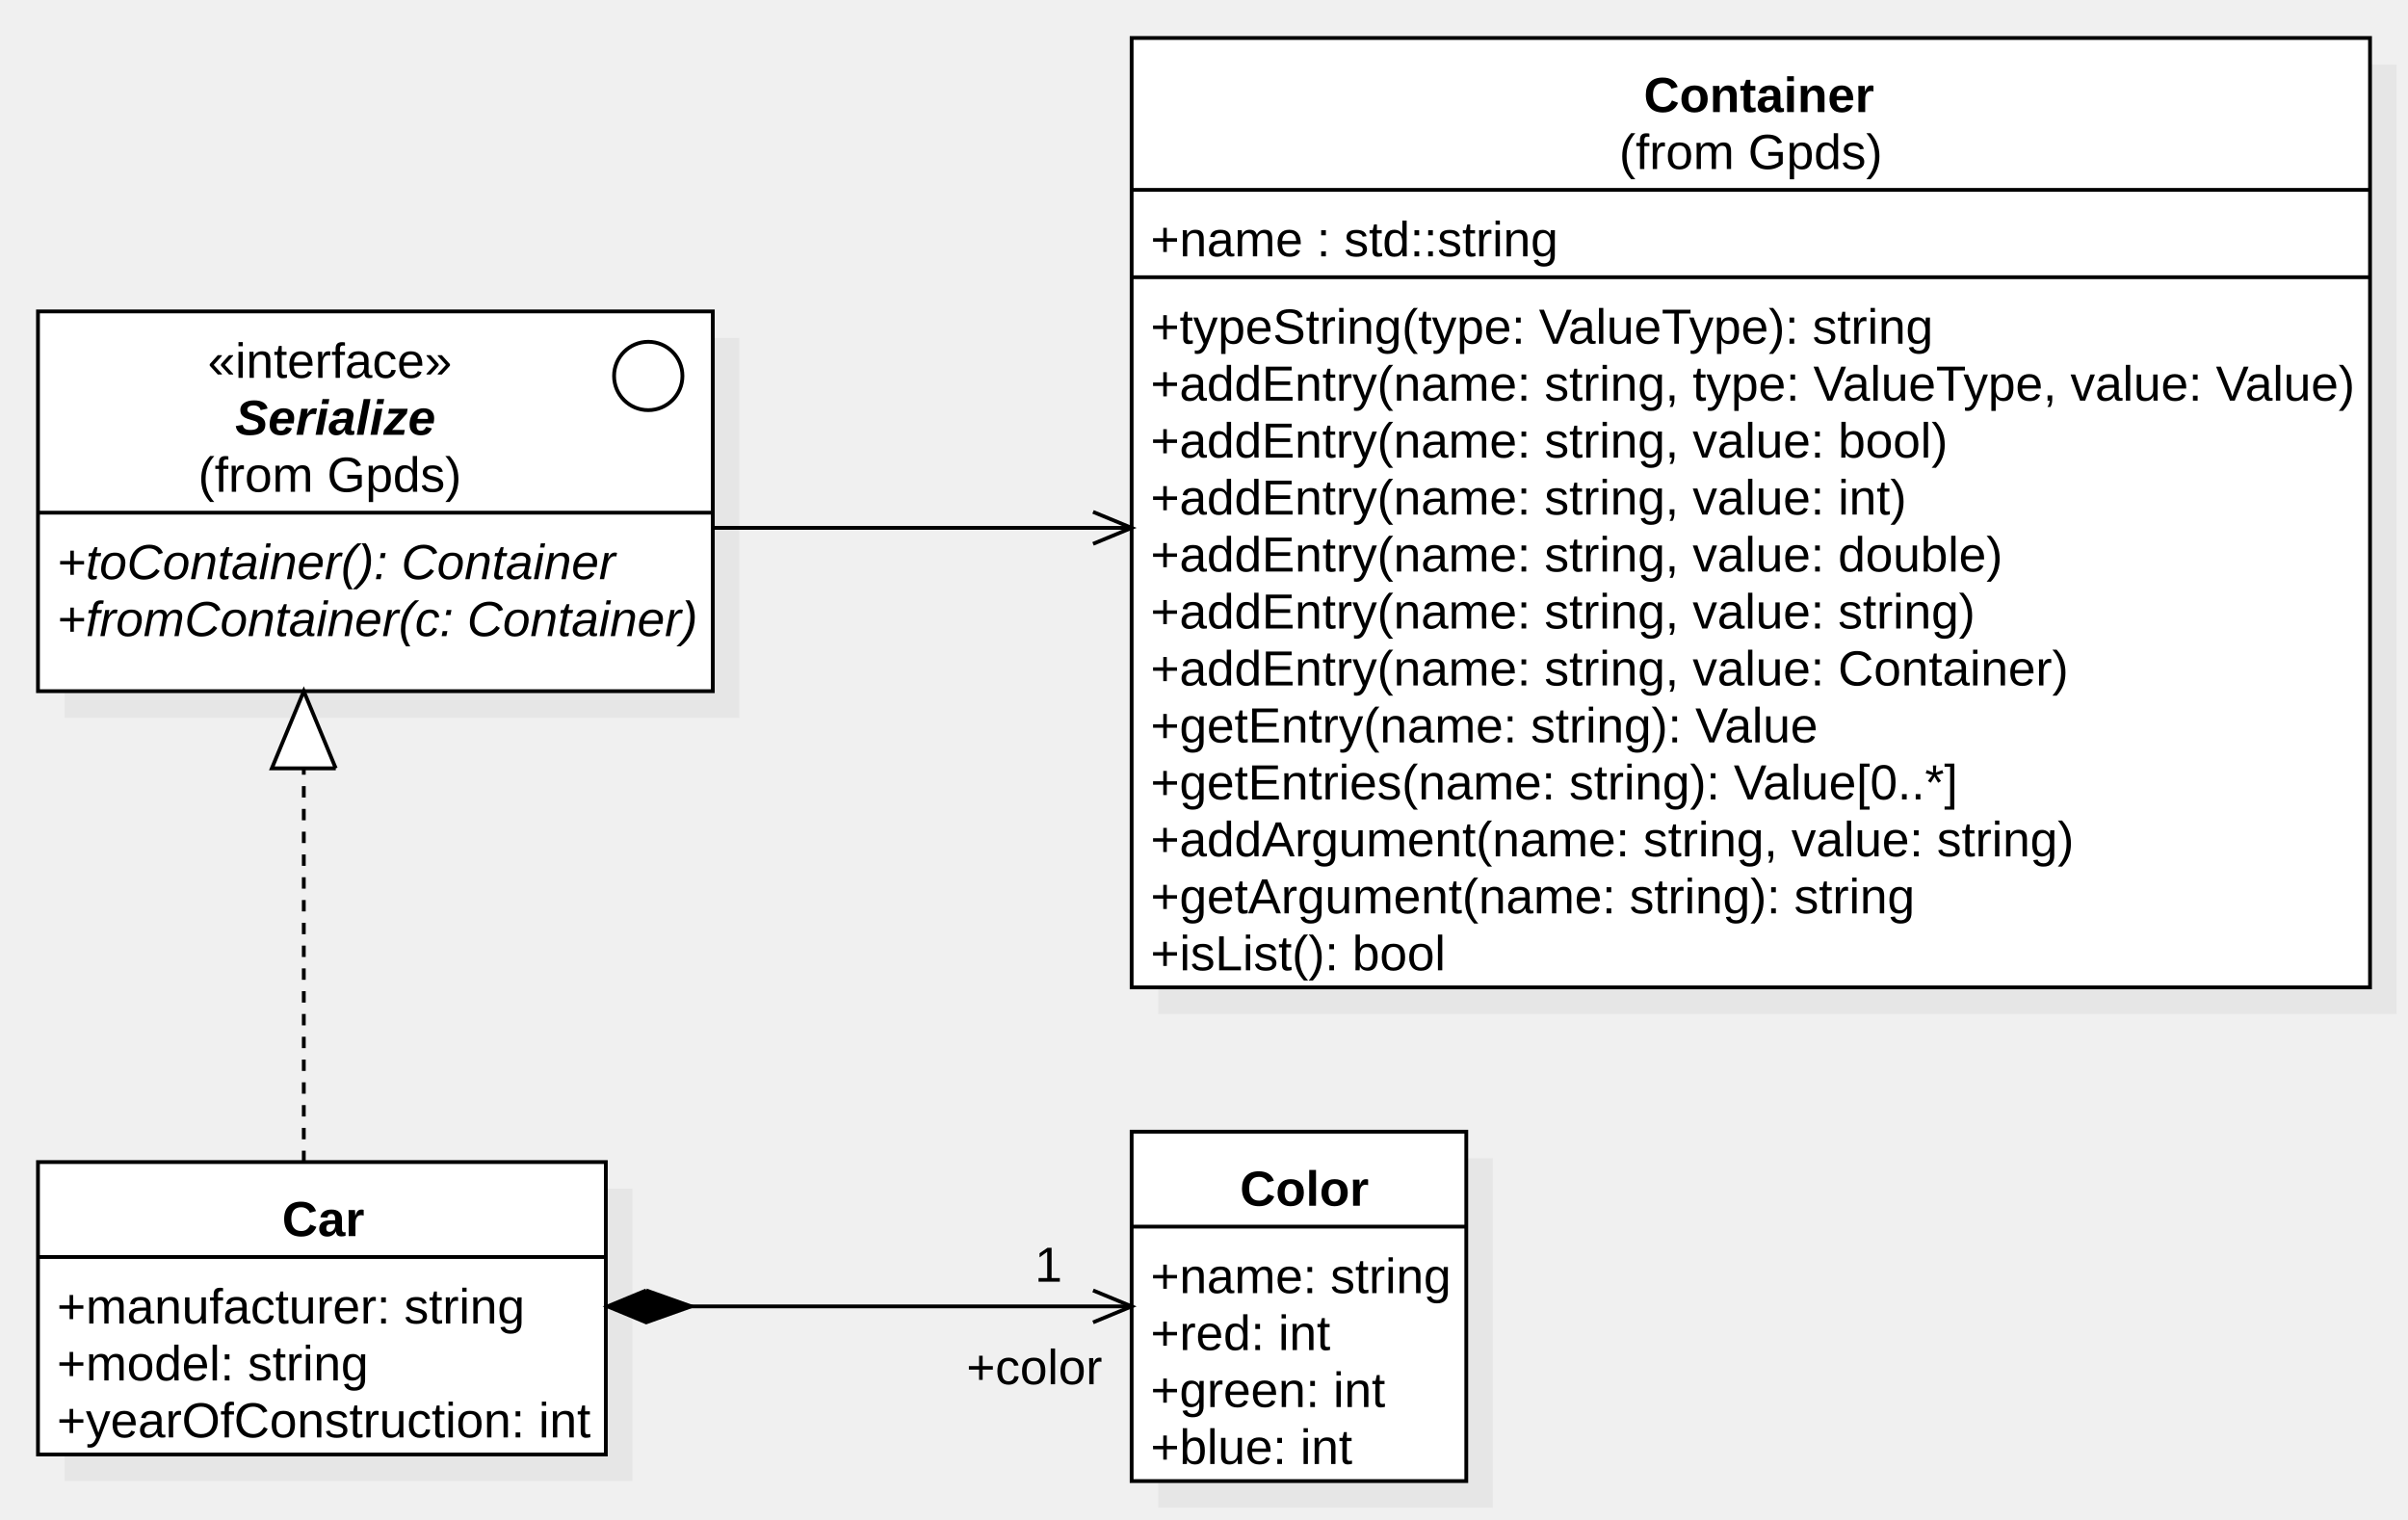
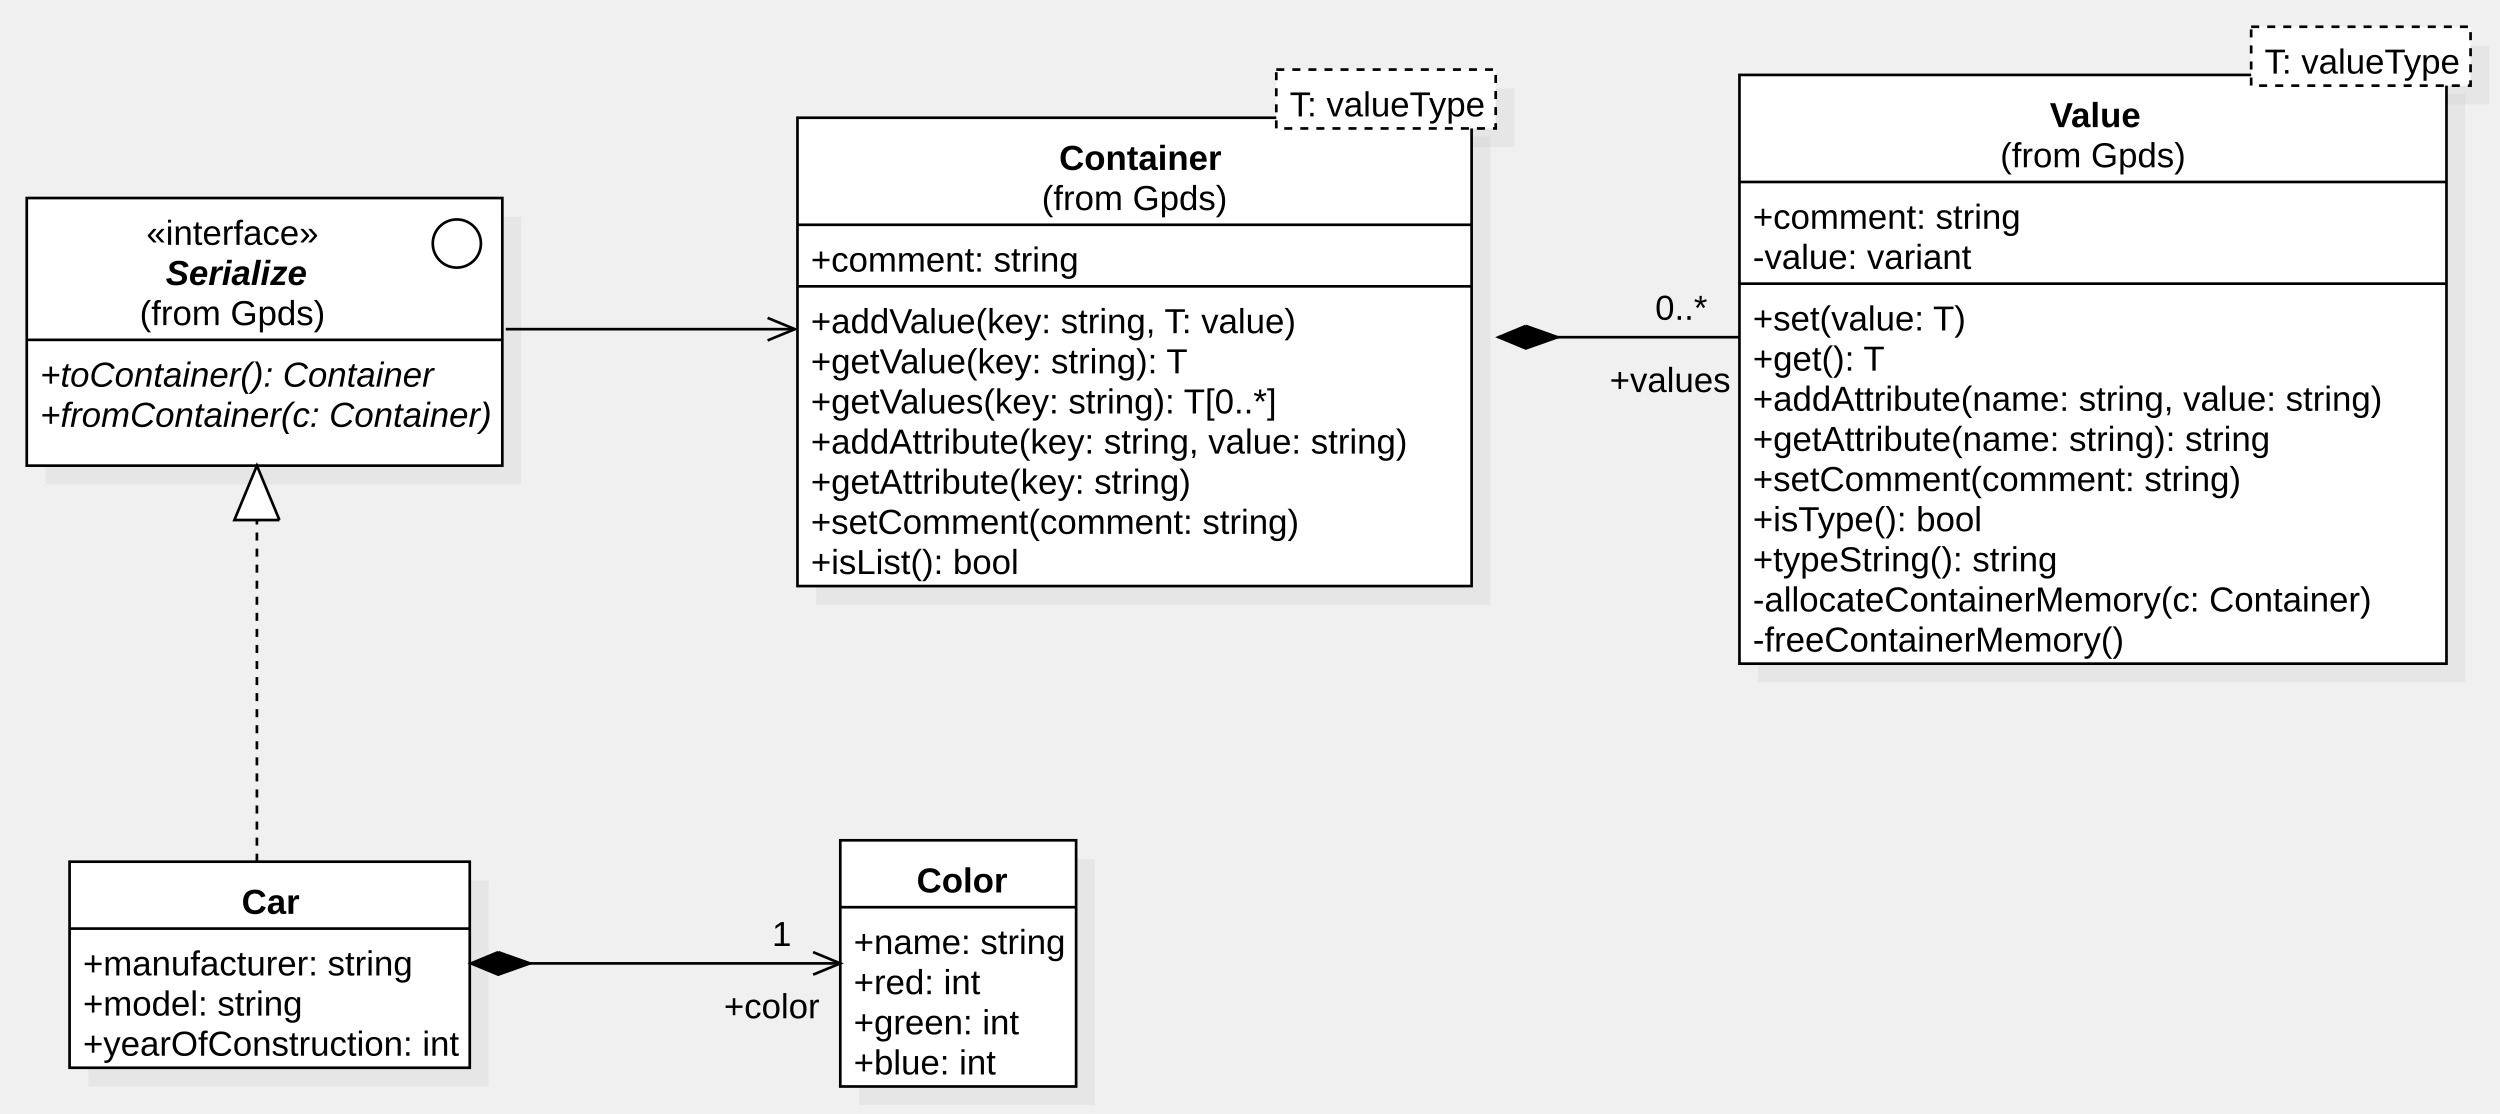
- <svg xmlns="http://www.w3.org/2000/svg" version="1.1" width="634.11" height="400">
+ <svg xmlns="http://www.w3.org/2000/svg" version="1.1" width="934.2" height="416">
  <defs />
  <g>
-     <g transform="translate(-638,-198) scale(1,1)">
-       <rect fill="#C0C0C0" stroke="none" x="655" y="287" width="177.708" height="100" opacity="0.2" />
-     </g>
-     <g transform="translate(-638,-198) scale(1,1)">
-       <rect fill="#ffffff" stroke="none" x="648" y="280" width="177.708" height="100" />
-     </g>
-     <g transform="translate(-638,-198) scale(1,1)">
-       <path fill="none" stroke="#000000" d="M 648 280 L 825.708 280 L 825.708 380 L 648 380 L 648 280 Z Z" stroke-miterlimit="10" />
-     </g>
-     <g transform="translate(-638,-198) scale(1,1)">
-       <path fill="#ffffff" stroke="none" d="M 799.708 297 C 799.708 292.029 803.737 288 808.708 288 C 813.679 288 817.708 292.029 817.708 297 C 817.708 301.971 813.679 306 808.708 306 C 803.737 306 799.708 301.971 799.708 297 Z" />
-     </g>
-     <g transform="translate(-638,-198) scale(1,1)">
-       <path fill="none" stroke="#000000" d="M 799.708 297 C 799.708 292.029 803.737 288 808.708 288 C 813.679 288 817.708 292.029 817.708 297 C 817.708 301.971 813.679 306 808.708 306 C 803.737 306 799.708 301.971 799.708 297 Z" stroke-miterlimit="10" />
-     </g>
-     <g transform="translate(-638,-198) scale(1,1)">
-       <path fill="none" stroke="#000000" d="M 648 333 L 825.708 333" stroke-miterlimit="10" />
-     </g>
-     <g transform="translate(-638,-198) scale(1,1)">
-       <g>
-         <path fill="none" stroke="none" />
-         <text fill="#000000" stroke="none" font-family="Arial" font-size="13px" font-style="normal" font-weight="normal" text-decoration="none" x="692.694" y="297.5">«interface»</text>
-       </g>
-     </g>
-     <g transform="translate(-638,-198) scale(1,1)">
-       <g>
-         <path fill="none" stroke="none" />
-         <text fill="#000000" stroke="none" font-family="Arial" font-size="13px" font-style="italic" font-weight="bold" text-decoration="none" x="699.927" y="312.5">Serialize</text>
-       </g>
-     </g>
-     <g transform="translate(-638,-198) scale(1,1)">
-       <g>
-         <path fill="none" stroke="none" />
-         <text fill="#000000" stroke="none" font-family="Arial" font-size="13px" font-style="normal" font-weight="normal" text-decoration="none" x="690.183" y="327.5">(from Gpds)</text>
-       </g>
-     </g>
-     <g transform="translate(-638,-198) scale(1,1)">
-       <g>
-         <path fill="none" stroke="none" />
-         <text fill="#000000" stroke="none" font-family="Arial" font-size="13px" font-style="italic" font-weight="normal" text-decoration="none" x="653" y="350.5">+toContainer(): Container</text>
-       </g>
-     </g>
-     <g transform="translate(-638,-198) scale(1,1)">
-       <g>
-         <path fill="none" stroke="none" />
-         <text fill="#000000" stroke="none" font-family="Arial" font-size="13px" font-style="italic" font-weight="normal" text-decoration="none" x="653" y="365.5">+fromContainer(c: Container)</text>
-       </g>
-     </g>
-     <g transform="translate(-638,-198) scale(1,1)">
-       <rect fill="#C0C0C0" stroke="none" x="943" y="215" width="326.11" height="250" opacity="0.2" />
-     </g>
-     <g transform="translate(-638,-198) scale(1,1)">
-       <rect fill="#ffffff" stroke="none" x="936" y="208" width="326.11" height="250" />
-     </g>
-     <g transform="translate(-638,-198) scale(1,1)">
-       <path fill="none" stroke="#000000" d="M 936 208 L 1262.11 208 L 1262.11 458 L 936 458 L 936 208 Z Z" stroke-miterlimit="10" />
-     </g>
-     <g transform="translate(-638,-198) scale(1,1)">
-       <path fill="none" stroke="#000000" d="M 936 248 L 1262.11 248" stroke-miterlimit="10" />
-     </g>
-     <g transform="translate(-638,-198) scale(1,1)">
-       <path fill="none" stroke="#000000" d="M 936 271 L 1262.11 271" stroke-miterlimit="10" />
-     </g>
-     <g transform="translate(-638,-198) scale(1,1)">
-       <g>
-         <path fill="none" stroke="none" />
-         <text fill="#000000" stroke="none" font-family="Arial" font-size="13px" font-style="normal" font-weight="bold" text-decoration="none" x="1070.871" y="227.5">Container</text>
-       </g>
-     </g>
-     <g transform="translate(-638,-198) scale(1,1)">
-       <g>
-         <path fill="none" stroke="none" />
-         <text fill="#000000" stroke="none" font-family="Arial" font-size="13px" font-style="normal" font-weight="normal" text-decoration="none" x="1064.384" y="242.5">(from Gpds)</text>
-       </g>
-     </g>
-     <g transform="translate(-638,-198) scale(1,1)">
-       <g>
-         <path fill="none" stroke="none" />
-         <text fill="#000000" stroke="none" font-family="Arial" font-size="13px" font-style="normal" font-weight="normal" text-decoration="none" x="941" y="265.5">+name : std::string</text>
-       </g>
-     </g>
-     <g transform="translate(-638,-198) scale(1,1)">
-       <g>
-         <path fill="none" stroke="none" />
-         <text fill="#000000" stroke="none" font-family="Arial" font-size="13px" font-style="normal" font-weight="normal" text-decoration="none" x="941" y="288.5">+typeString(type: ValueType): string</text>
-       </g>
-     </g>
-     <g transform="translate(-638,-198) scale(1,1)">
-       <g>
-         <path fill="none" stroke="none" />
-         <text fill="#000000" stroke="none" font-family="Arial" font-size="13px" font-style="normal" font-weight="normal" text-decoration="none" x="941" y="303.5">+addEntry(name: string, type: ValueType, value: Value)</text>
-       </g>
-     </g>
-     <g transform="translate(-638,-198) scale(1,1)">
-       <g>
-         <path fill="none" stroke="none" />
-         <text fill="#000000" stroke="none" font-family="Arial" font-size="13px" font-style="normal" font-weight="normal" text-decoration="none" x="941" y="318.5">+addEntry(name: string, value: bool)</text>
-       </g>
-     </g>
-     <g transform="translate(-638,-198) scale(1,1)">
-       <g>
-         <path fill="none" stroke="none" />
-         <text fill="#000000" stroke="none" font-family="Arial" font-size="13px" font-style="normal" font-weight="normal" text-decoration="none" x="941" y="333.5">+addEntry(name: string, value: int)</text>
-       </g>
-     </g>
-     <g transform="translate(-638,-198) scale(1,1)">
-       <g>
-         <path fill="none" stroke="none" />
-         <text fill="#000000" stroke="none" font-family="Arial" font-size="13px" font-style="normal" font-weight="normal" text-decoration="none" x="941" y="348.5">+addEntry(name: string, value: double)</text>
-       </g>
-     </g>
-     <g transform="translate(-638,-198) scale(1,1)">
-       <g>
-         <path fill="none" stroke="none" />
-         <text fill="#000000" stroke="none" font-family="Arial" font-size="13px" font-style="normal" font-weight="normal" text-decoration="none" x="941" y="363.5">+addEntry(name: string, value: string)</text>
-       </g>
-     </g>
-     <g transform="translate(-638,-198) scale(1,1)">
-       <g>
-         <path fill="none" stroke="none" />
-         <text fill="#000000" stroke="none" font-family="Arial" font-size="13px" font-style="normal" font-weight="normal" text-decoration="none" x="941" y="378.5">+addEntry(name: string, value: Container)</text>
-       </g>
-     </g>
-     <g transform="translate(-638,-198) scale(1,1)">
-       <g>
-         <path fill="none" stroke="none" />
-         <text fill="#000000" stroke="none" font-family="Arial" font-size="13px" font-style="normal" font-weight="normal" text-decoration="none" x="941" y="393.5">+getEntry(name: string): Value</text>
-       </g>
-     </g>
-     <g transform="translate(-638,-198) scale(1,1)">
-       <g>
-         <path fill="none" stroke="none" />
-         <text fill="#000000" stroke="none" font-family="Arial" font-size="13px" font-style="normal" font-weight="normal" text-decoration="none" x="941" y="408.5">+getEntries(name: string): Value[0..*]</text>
-       </g>
-     </g>
-     <g transform="translate(-638,-198) scale(1,1)">
-       <g>
-         <path fill="none" stroke="none" />
-         <text fill="#000000" stroke="none" font-family="Arial" font-size="13px" font-style="normal" font-weight="normal" text-decoration="none" x="941" y="423.5">+addArgument(name: string, value: string)</text>
-       </g>
-     </g>
-     <g transform="translate(-638,-198) scale(1,1)">
-       <g>
-         <path fill="none" stroke="none" />
-         <text fill="#000000" stroke="none" font-family="Arial" font-size="13px" font-style="normal" font-weight="normal" text-decoration="none" x="941" y="438.5">+getArgument(name: string): string</text>
-       </g>
-     </g>
-     <g transform="translate(-638,-198) scale(1,1)">
-       <g>
-         <path fill="none" stroke="none" />
-         <text fill="#000000" stroke="none" font-family="Arial" font-size="13px" font-style="normal" font-weight="normal" text-decoration="none" x="941" y="453.5">+isList(): bool</text>
-       </g>
-     </g>
-     <g transform="translate(-638,-198) scale(1,1)">
-       <path fill="none" stroke="#000000" d="M 826 337 L 936 337" stroke-miterlimit="10" />
-     </g>
-     <g transform="translate(-638,-198) scale(1,1)">
-       <path fill="none" stroke="#000000" d="M 925.837 341.21 L 936 337 L 925.837 332.79" stroke-miterlimit="10" />
-     </g>
-     <g transform="translate(-638,-198) scale(1,1)">
-       <rect fill="#C0C0C0" stroke="none" x="655" y="511" width="149.537" height="77" opacity="0.2" />
-     </g>
-     <g transform="translate(-638,-198) scale(1,1)">
-       <rect fill="#ffffff" stroke="none" x="648" y="504" width="149.537" height="77" />
-     </g>
-     <g transform="translate(-638,-198) scale(1,1)">
-       <path fill="none" stroke="#000000" d="M 648 504 L 797.537 504 L 797.537 581 L 648 581 L 648 504 Z Z" stroke-miterlimit="10" />
-     </g>
-     <g transform="translate(-638,-198) scale(1,1)">
-       <path fill="none" stroke="#000000" d="M 648 529 L 797.537 529" stroke-miterlimit="10" />
-     </g>
-     <g transform="translate(-638,-198) scale(1,1)">
-       <g>
-         <path fill="none" stroke="none" />
-         <text fill="#000000" stroke="none" font-family="Arial" font-size="13px" font-style="normal" font-weight="bold" text-decoration="none" x="712.295" y="523.5">Car</text>
-       </g>
-     </g>
-     <g transform="translate(-638,-198) scale(1,1)">
-       <g>
-         <path fill="none" stroke="none" />
-         <text fill="#000000" stroke="none" font-family="Arial" font-size="13px" font-style="normal" font-weight="normal" text-decoration="none" x="653" y="546.5">+manufacturer: string</text>
-       </g>
-     </g>
-     <g transform="translate(-638,-198) scale(1,1)">
-       <g>
-         <path fill="none" stroke="none" />
-         <text fill="#000000" stroke="none" font-family="Arial" font-size="13px" font-style="normal" font-weight="normal" text-decoration="none" x="653" y="561.5">+model: string</text>
-       </g>
-     </g>
-     <g transform="translate(-638,-198) scale(1,1)">
-       <g>
-         <path fill="none" stroke="none" />
-         <text fill="#000000" stroke="none" font-family="Arial" font-size="13px" font-style="normal" font-weight="normal" text-decoration="none" x="653" y="576.5">+yearOfConstruction: int</text>
-       </g>
-     </g>
-     <g transform="translate(-638,-198) scale(1,1)">
-       <path fill="none" stroke="#000000" d="M 718 504 L 718 380" stroke-miterlimit="10" stroke-dasharray="3" />
-     </g>
-     <g transform="translate(-638,-198) scale(1,1)">
-       <path fill="#FFFFFF" stroke="none" d="M 726.419 400.325 L 718 380 L 709.581 400.325" />
-     </g>
-     <g transform="translate(-638,-198) scale(1,1)">
-       <path fill="none" stroke="#000000" d="M 726.419 400.325 L 718 380 L 709.581 400.325 L 726.419 400.325" stroke-miterlimit="10" />
-     </g>
-     <g transform="translate(-638,-198) scale(1,1)">
-       <rect fill="#C0C0C0" stroke="none" x="943" y="503" width="88.124" height="92" opacity="0.2" />
-     </g>
-     <g transform="translate(-638,-198) scale(1,1)">
-       <rect fill="#ffffff" stroke="none" x="936" y="496" width="88.124" height="92" />
-     </g>
-     <g transform="translate(-638,-198) scale(1,1)">
-       <path fill="none" stroke="#000000" d="M 936 496 L 1024.124 496 L 1024.124 588 L 936 588 L 936 496 Z Z" stroke-miterlimit="10" />
-     </g>
-     <g transform="translate(-638,-198) scale(1,1)">
-       <path fill="none" stroke="#000000" d="M 936 521 L 1024.124 521" stroke-miterlimit="10" />
-     </g>
-     <g transform="translate(-638,-198) scale(1,1)">
-       <g>
-         <path fill="none" stroke="none" />
-         <text fill="#000000" stroke="none" font-family="Arial" font-size="13px" font-style="normal" font-weight="bold" text-decoration="none" x="964.529" y="515.5">Color</text>
-       </g>
-     </g>
-     <g transform="translate(-638,-198) scale(1,1)">
-       <g>
-         <path fill="none" stroke="none" />
-         <text fill="#000000" stroke="none" font-family="Arial" font-size="13px" font-style="normal" font-weight="normal" text-decoration="none" x="941" y="538.5">+name: string</text>
-       </g>
-     </g>
-     <g transform="translate(-638,-198) scale(1,1)">
-       <g>
-         <path fill="none" stroke="none" />
-         <text fill="#000000" stroke="none" font-family="Arial" font-size="13px" font-style="normal" font-weight="normal" text-decoration="none" x="941" y="553.5">+red: int</text>
-       </g>
-     </g>
-     <g transform="translate(-638,-198) scale(1,1)">
-       <g>
-         <path fill="none" stroke="none" />
-         <text fill="#000000" stroke="none" font-family="Arial" font-size="13px" font-style="normal" font-weight="normal" text-decoration="none" x="941" y="568.5">+green: int</text>
-       </g>
-     </g>
-     <g transform="translate(-638,-198) scale(1,1)">
-       <g>
-         <path fill="none" stroke="none" />
-         <text fill="#000000" stroke="none" font-family="Arial" font-size="13px" font-style="normal" font-weight="normal" text-decoration="none" x="941" y="583.5">+blue: int</text>
-       </g>
-     </g>
-     <g transform="translate(-638,-198) scale(1,1)">
-       <path fill="none" stroke="#000000" d="M 936 542 L 798 542" stroke-miterlimit="10" />
-     </g>
-     <g transform="translate(-638,-198) scale(1,1)">
-       <path fill="#000000" stroke="none" d="M 808.163 537.79 L 798 542 L 808.163 546.21 L 820 542" />
-     </g>
-     <g transform="translate(-638,-198) scale(1,1)">
-       <path fill="none" stroke="#000000" d="M 808.163 537.79 L 798 542 L 808.163 546.21 L 820 542 L 808.163 537.79" stroke-miterlimit="10" />
-     </g>
-     <g transform="translate(-638,-198) scale(1,1)">
-       <path fill="none" stroke="#000000" d="M 925.837 546.21 L 936 542 L 925.837 537.79" stroke-miterlimit="10" />
-     </g>
-     <g transform="translate(-638,-198) scale(1,1)">
-       <g>
-         <path fill="none" stroke="none" />
-         <text fill="#000000" stroke="none" font-family="Arial" font-size="13px" font-style="normal" font-weight="normal" text-decoration="none" x="892.5" y="562.5">+color</text>
-       </g>
-     </g>
-     <g transform="translate(-638,-198) scale(1,1)">
-       <g>
-         <path fill="none" stroke="none" />
-         <text fill="#000000" stroke="none" font-family="Arial" font-size="13px" font-style="normal" font-weight="normal" text-decoration="none" x="910.5" y="535.5">1</text>
+     <g transform="translate(-6,-6) scale(1,1)">
+       <rect fill="#C0C0C0" stroke="none" x="23" y="87" width="177.708" height="100" opacity="0.2" />
+     </g>
+     <g transform="translate(-6,-6) scale(1,1)">
+       <rect fill="#ffffff" stroke="none" x="16" y="80" width="177.708" height="100" />
+     </g>
+     <g transform="translate(-6,-6) scale(1,1)">
+       <path fill="none" stroke="#000000" d="M 16 80 L 193.708 80 L 193.708 180 L 16 180 L 16 80 Z Z" stroke-miterlimit="10" />
+     </g>
+     <g transform="translate(-6,-6) scale(1,1)">
+       <path fill="#ffffff" stroke="none" d="M 167.708 97 C 167.708 92.029 171.737 88 176.708 88 C 181.679 88 185.708 92.029 185.708 97 C 185.708 101.971 181.679 106 176.708 106 C 171.737 106 167.708 101.971 167.708 97 Z" />
+     </g>
+     <g transform="translate(-6,-6) scale(1,1)">
+       <path fill="none" stroke="#000000" d="M 167.708 97 C 167.708 92.029 171.737 88 176.708 88 C 181.679 88 185.708 92.029 185.708 97 C 185.708 101.971 181.679 106 176.708 106 C 171.737 106 167.708 101.971 167.708 97 Z" stroke-miterlimit="10" />
+     </g>
+     <g transform="translate(-6,-6) scale(1,1)">
+       <path fill="none" stroke="#000000" d="M 16 133 L 193.708 133" stroke-miterlimit="10" />
+     </g>
+     <g transform="translate(-6,-6) scale(1,1)">
+       <g>
+         <path fill="none" stroke="none" />
+         <text fill="#000000" stroke="none" font-family="Arial" font-size="13px" font-style="normal" font-weight="normal" text-decoration="none" x="60.694" y="97.5">«interface»</text>
+       </g>
+     </g>
+     <g transform="translate(-6,-6) scale(1,1)">
+       <g>
+         <path fill="none" stroke="none" />
+         <text fill="#000000" stroke="none" font-family="Arial" font-size="13px" font-style="italic" font-weight="bold" text-decoration="none" x="67.927" y="112.5">Serialize</text>
+       </g>
+     </g>
+     <g transform="translate(-6,-6) scale(1,1)">
+       <g>
+         <path fill="none" stroke="none" />
+         <text fill="#000000" stroke="none" font-family="Arial" font-size="13px" font-style="normal" font-weight="normal" text-decoration="none" x="58.183" y="127.5">(from Gpds)</text>
+       </g>
+     </g>
+     <g transform="translate(-6,-6) scale(1,1)">
+       <g>
+         <path fill="none" stroke="none" />
+         <text fill="#000000" stroke="none" font-family="Arial" font-size="13px" font-style="italic" font-weight="normal" text-decoration="none" x="21" y="150.5">+toContainer(): Container</text>
+       </g>
+     </g>
+     <g transform="translate(-6,-6) scale(1,1)">
+       <g>
+         <path fill="none" stroke="none" />
+         <text fill="#000000" stroke="none" font-family="Arial" font-size="13px" font-style="italic" font-weight="normal" text-decoration="none" x="21" y="165.5">+fromContainer(c: Container)</text>
+       </g>
+     </g>
+     <g transform="translate(-6,-6) scale(1,1)">
+       <rect fill="#C0C0C0" stroke="none" x="39" y="335" width="149.537" height="77" opacity="0.2" />
+     </g>
+     <g transform="translate(-6,-6) scale(1,1)">
+       <rect fill="#ffffff" stroke="none" x="32" y="328" width="149.537" height="77" />
+     </g>
+     <g transform="translate(-6,-6) scale(1,1)">
+       <path fill="none" stroke="#000000" d="M 32 328 L 181.537 328 L 181.537 405 L 32 405 L 32 328 Z Z" stroke-miterlimit="10" />
+     </g>
+     <g transform="translate(-6,-6) scale(1,1)">
+       <path fill="none" stroke="#000000" d="M 32 353 L 181.537 353" stroke-miterlimit="10" />
+     </g>
+     <g transform="translate(-6,-6) scale(1,1)">
+       <g>
+         <path fill="none" stroke="none" />
+         <text fill="#000000" stroke="none" font-family="Arial" font-size="13px" font-style="normal" font-weight="bold" text-decoration="none" x="96.295" y="347.5">Car</text>
+       </g>
+     </g>
+     <g transform="translate(-6,-6) scale(1,1)">
+       <g>
+         <path fill="none" stroke="none" />
+         <text fill="#000000" stroke="none" font-family="Arial" font-size="13px" font-style="normal" font-weight="normal" text-decoration="none" x="37" y="370.5">+manufacturer: string</text>
+       </g>
+     </g>
+     <g transform="translate(-6,-6) scale(1,1)">
+       <g>
+         <path fill="none" stroke="none" />
+         <text fill="#000000" stroke="none" font-family="Arial" font-size="13px" font-style="normal" font-weight="normal" text-decoration="none" x="37" y="385.5">+model: string</text>
+       </g>
+     </g>
+     <g transform="translate(-6,-6) scale(1,1)">
+       <g>
+         <path fill="none" stroke="none" />
+         <text fill="#000000" stroke="none" font-family="Arial" font-size="13px" font-style="normal" font-weight="normal" text-decoration="none" x="37" y="400.5">+yearOfConstruction: int</text>
+       </g>
+     </g>
+     <g transform="translate(-6,-6) scale(1,1)">
+       <path fill="none" stroke="#000000" d="M 102 328 L 102 180" stroke-miterlimit="10" stroke-dasharray="3" />
+     </g>
+     <g transform="translate(-6,-6) scale(1,1)">
+       <path fill="#FFFFFF" stroke="none" d="M 110.419 200.325 L 102 180 L 93.581 200.325" />
+     </g>
+     <g transform="translate(-6,-6) scale(1,1)">
+       <path fill="none" stroke="#000000" d="M 110.419 200.325 L 102 180 L 93.581 200.325 L 110.419 200.325" stroke-miterlimit="10" />
+     </g>
+     <g transform="translate(-6,-6) scale(1,1)">
+       <rect fill="#C0C0C0" stroke="none" x="327" y="327" width="88.124" height="92" opacity="0.2" />
+     </g>
+     <g transform="translate(-6,-6) scale(1,1)">
+       <rect fill="#ffffff" stroke="none" x="320" y="320" width="88.124" height="92" />
+     </g>
+     <g transform="translate(-6,-6) scale(1,1)">
+       <path fill="none" stroke="#000000" d="M 320 320 L 408.124 320 L 408.124 412 L 320 412 L 320 320 Z Z" stroke-miterlimit="10" />
+     </g>
+     <g transform="translate(-6,-6) scale(1,1)">
+       <path fill="none" stroke="#000000" d="M 320 345 L 408.124 345" stroke-miterlimit="10" />
+     </g>
+     <g transform="translate(-6,-6) scale(1,1)">
+       <g>
+         <path fill="none" stroke="none" />
+         <text fill="#000000" stroke="none" font-family="Arial" font-size="13px" font-style="normal" font-weight="bold" text-decoration="none" x="348.529" y="339.5">Color</text>
+       </g>
+     </g>
+     <g transform="translate(-6,-6) scale(1,1)">
+       <g>
+         <path fill="none" stroke="none" />
+         <text fill="#000000" stroke="none" font-family="Arial" font-size="13px" font-style="normal" font-weight="normal" text-decoration="none" x="325" y="362.5">+name: string</text>
+       </g>
+     </g>
+     <g transform="translate(-6,-6) scale(1,1)">
+       <g>
+         <path fill="none" stroke="none" />
+         <text fill="#000000" stroke="none" font-family="Arial" font-size="13px" font-style="normal" font-weight="normal" text-decoration="none" x="325" y="377.5">+red: int</text>
+       </g>
+     </g>
+     <g transform="translate(-6,-6) scale(1,1)">
+       <g>
+         <path fill="none" stroke="none" />
+         <text fill="#000000" stroke="none" font-family="Arial" font-size="13px" font-style="normal" font-weight="normal" text-decoration="none" x="325" y="392.5">+green: int</text>
+       </g>
+     </g>
+     <g transform="translate(-6,-6) scale(1,1)">
+       <g>
+         <path fill="none" stroke="none" />
+         <text fill="#000000" stroke="none" font-family="Arial" font-size="13px" font-style="normal" font-weight="normal" text-decoration="none" x="325" y="407.5">+blue: int</text>
+       </g>
+     </g>
+     <g transform="translate(-6,-6) scale(1,1)">
+       <path fill="none" stroke="#000000" d="M 320 366 L 182 366" stroke-miterlimit="10" />
+     </g>
+     <g transform="translate(-6,-6) scale(1,1)">
+       <path fill="#000000" stroke="none" d="M 192.163 361.79 L 182 366 L 192.163 370.21 L 204 366" />
+     </g>
+     <g transform="translate(-6,-6) scale(1,1)">
+       <path fill="none" stroke="#000000" d="M 192.163 361.79 L 182 366 L 192.163 370.21 L 204 366 L 192.163 361.79" stroke-miterlimit="10" />
+     </g>
+     <g transform="translate(-6,-6) scale(1,1)">
+       <path fill="none" stroke="#000000" d="M 309.837 370.21 L 320 366 L 309.837 361.79" stroke-miterlimit="10" />
+     </g>
+     <g transform="translate(-6,-6) scale(1,1)">
+       <g>
+         <path fill="none" stroke="none" />
+         <text fill="#000000" stroke="none" font-family="Arial" font-size="13px" font-style="normal" font-weight="normal" text-decoration="none" x="276.5" y="386.5">+color</text>
+       </g>
+     </g>
+     <g transform="translate(-6,-6) scale(1,1)">
+       <g>
+         <path fill="none" stroke="none" />
+         <text fill="#000000" stroke="none" font-family="Arial" font-size="13px" font-style="normal" font-weight="normal" text-decoration="none" x="294.5" y="359.5">1</text>
+       </g>
+     </g>
+     <g transform="translate(-6,-6) scale(1,1)">
+       <rect fill="#C0C0C0" stroke="none" x="311" y="57" width="251.911" height="175" opacity="0.2" />
+     </g>
+     <g transform="translate(-6,-6) scale(1,1)">
+       <rect fill="#C0C0C0" stroke="none" x="489.925" y="39" width="81.985" height="22" opacity="0.2" />
+     </g>
+     <g transform="translate(-6,-6) scale(1,1)">
+       <rect fill="#ffffff" stroke="none" x="304" y="50" width="251.911" height="175" />
+     </g>
+     <g transform="translate(-6,-6) scale(1,1)">
+       <path fill="none" stroke="#000000" d="M 304 50 L 555.911 50 L 555.911 225 L 304 225 L 304 50 Z Z" stroke-miterlimit="10" />
+     </g>
+     <g transform="translate(-6,-6) scale(1,1)">
+       <path fill="none" stroke="#000000" d="M 304 90 L 555.911 90" stroke-miterlimit="10" />
+     </g>
+     <g transform="translate(-6,-6) scale(1,1)">
+       <path fill="none" stroke="#000000" d="M 304 113 L 555.911 113" stroke-miterlimit="10" />
+     </g>
+     <g transform="translate(-6,-6) scale(1,1)">
+       <g>
+         <path fill="none" stroke="none" />
+         <text fill="#000000" stroke="none" font-family="Arial" font-size="13px" font-style="normal" font-weight="bold" text-decoration="none" x="401.772" y="69.5">Container</text>
+       </g>
+     </g>
+     <g transform="translate(-6,-6) scale(1,1)">
+       <g>
+         <path fill="none" stroke="none" />
+         <text fill="#000000" stroke="none" font-family="Arial" font-size="13px" font-style="normal" font-weight="normal" text-decoration="none" x="395.284" y="84.5">(from Gpds)</text>
+       </g>
+     </g>
+     <g transform="translate(-6,-6) scale(1,1)">
+       <g>
+         <path fill="none" stroke="none" />
+         <text fill="#000000" stroke="none" font-family="Arial" font-size="13px" font-style="normal" font-weight="normal" text-decoration="none" x="309" y="107.5">+comment: string</text>
+       </g>
+     </g>
+     <g transform="translate(-6,-6) scale(1,1)">
+       <g>
+         <path fill="none" stroke="none" />
+         <text fill="#000000" stroke="none" font-family="Arial" font-size="13px" font-style="normal" font-weight="normal" text-decoration="none" x="309" y="130.5">+addValue(key: string, T: value)</text>
+       </g>
+     </g>
+     <g transform="translate(-6,-6) scale(1,1)">
+       <g>
+         <path fill="none" stroke="none" />
+         <text fill="#000000" stroke="none" font-family="Arial" font-size="13px" font-style="normal" font-weight="normal" text-decoration="none" x="309" y="145.5">+getValue(key: string): T</text>
+       </g>
+     </g>
+     <g transform="translate(-6,-6) scale(1,1)">
+       <g>
+         <path fill="none" stroke="none" />
+         <text fill="#000000" stroke="none" font-family="Arial" font-size="13px" font-style="normal" font-weight="normal" text-decoration="none" x="309" y="160.5">+getValues(key: string): T[0..*]</text>
+       </g>
+     </g>
+     <g transform="translate(-6,-6) scale(1,1)">
+       <g>
+         <path fill="none" stroke="none" />
+         <text fill="#000000" stroke="none" font-family="Arial" font-size="13px" font-style="normal" font-weight="normal" text-decoration="none" x="309" y="175.5">+addAttribute(key: string, value: string)</text>
+       </g>
+     </g>
+     <g transform="translate(-6,-6) scale(1,1)">
+       <g>
+         <path fill="none" stroke="none" />
+         <text fill="#000000" stroke="none" font-family="Arial" font-size="13px" font-style="normal" font-weight="normal" text-decoration="none" x="309" y="190.5">+getAttribute(key: string)</text>
+       </g>
+     </g>
+     <g transform="translate(-6,-6) scale(1,1)">
+       <g>
+         <path fill="none" stroke="none" />
+         <text fill="#000000" stroke="none" font-family="Arial" font-size="13px" font-style="normal" font-weight="normal" text-decoration="none" x="309" y="205.5">+setComment(comment: string)</text>
+       </g>
+     </g>
+     <g transform="translate(-6,-6) scale(1,1)">
+       <g>
+         <path fill="none" stroke="none" />
+         <text fill="#000000" stroke="none" font-family="Arial" font-size="13px" font-style="normal" font-weight="normal" text-decoration="none" x="309" y="220.5">+isList(): bool</text>
+       </g>
+     </g>
+     <g transform="translate(-6,-6) scale(1,1)">
+       <rect fill="#ffffff" stroke="none" x="482.925" y="32" width="81.985" height="22" />
+     </g>
+     <g transform="translate(-6,-6) scale(1,1)">
+       <path fill="none" stroke="#000000" d="M 482.925 32 L 564.911 32 L 564.911 54 L 482.925 54 L 482.925 32 Z Z" stroke-miterlimit="10" stroke-dasharray="3" />
+     </g>
+     <g transform="translate(-6,-6) scale(1,1)">
+       <g>
+         <path fill="none" stroke="none" />
+         <text fill="#000000" stroke="none" font-family="Arial" font-size="13px" font-style="normal" font-weight="normal" text-decoration="none" x="487.925" y="49.5">T: valueType</text>
+       </g>
+     </g>
+     <g transform="translate(-6,-6) scale(1,1)">
+       <path fill="none" stroke="#000000" d="M 195 129 L 303 129" stroke-miterlimit="10" />
+     </g>
+     <g transform="translate(-6,-6) scale(1,1)">
+       <path fill="none" stroke="#000000" d="M 292.837 133.21 L 303 129 L 292.837 124.79" stroke-miterlimit="10" />
+     </g>
+     <g transform="translate(-6,-6) scale(1,1)">
+       <rect fill="#C0C0C0" stroke="none" x="663" y="41" width="264.2" height="220" opacity="0.2" />
+     </g>
+     <g transform="translate(-6,-6) scale(1,1)">
+       <rect fill="#C0C0C0" stroke="none" x="854.214" y="23" width="81.985" height="22" opacity="0.2" />
+     </g>
+     <g transform="translate(-6,-6) scale(1,1)">
+       <rect fill="#ffffff" stroke="none" x="656" y="34" width="264.2" height="220" />
+     </g>
+     <g transform="translate(-6,-6) scale(1,1)">
+       <path fill="none" stroke="#000000" d="M 656 34 L 920.2 34 L 920.2 254 L 656 254 L 656 34 Z Z" stroke-miterlimit="10" />
+     </g>
+     <g transform="translate(-6,-6) scale(1,1)">
+       <path fill="none" stroke="#000000" d="M 656 74 L 920.2 74" stroke-miterlimit="10" />
+     </g>
+     <g transform="translate(-6,-6) scale(1,1)">
+       <path fill="none" stroke="#000000" d="M 656 112 L 920.2 112" stroke-miterlimit="10" />
+     </g>
+     <g transform="translate(-6,-6) scale(1,1)">
+       <g>
+         <path fill="none" stroke="none" />
+         <text fill="#000000" stroke="none" font-family="Arial" font-size="13px" font-style="normal" font-weight="bold" text-decoration="none" x="771.958" y="53.5">Value</text>
+       </g>
+     </g>
+     <g transform="translate(-6,-6) scale(1,1)">
+       <g>
+         <path fill="none" stroke="none" />
+         <text fill="#000000" stroke="none" font-family="Arial" font-size="13px" font-style="normal" font-weight="normal" text-decoration="none" x="753.429" y="68.5">(from Gpds)</text>
+       </g>
+     </g>
+     <g transform="translate(-6,-6) scale(1,1)">
+       <g>
+         <path fill="none" stroke="none" />
+         <text fill="#000000" stroke="none" font-family="Arial" font-size="13px" font-style="normal" font-weight="normal" text-decoration="none" x="661" y="91.5">+comment: string</text>
+       </g>
+     </g>
+     <g transform="translate(-6,-6) scale(1,1)">
+       <g>
+         <path fill="none" stroke="none" />
+         <text fill="#000000" stroke="none" font-family="Arial" font-size="13px" font-style="normal" font-weight="normal" text-decoration="none" x="661" y="106.5">-value: variant</text>
+       </g>
+     </g>
+     <g transform="translate(-6,-6) scale(1,1)">
+       <g>
+         <path fill="none" stroke="none" />
+         <text fill="#000000" stroke="none" font-family="Arial" font-size="13px" font-style="normal" font-weight="normal" text-decoration="none" x="661" y="129.5">+set(value: T)</text>
+       </g>
+     </g>
+     <g transform="translate(-6,-6) scale(1,1)">
+       <g>
+         <path fill="none" stroke="none" />
+         <text fill="#000000" stroke="none" font-family="Arial" font-size="13px" font-style="normal" font-weight="normal" text-decoration="none" x="661" y="144.5">+get(): T</text>
+       </g>
+     </g>
+     <g transform="translate(-6,-6) scale(1,1)">
+       <g>
+         <path fill="none" stroke="none" />
+         <text fill="#000000" stroke="none" font-family="Arial" font-size="13px" font-style="normal" font-weight="normal" text-decoration="none" x="661" y="159.5">+addAttribute(name: string, value: string)</text>
+       </g>
+     </g>
+     <g transform="translate(-6,-6) scale(1,1)">
+       <g>
+         <path fill="none" stroke="none" />
+         <text fill="#000000" stroke="none" font-family="Arial" font-size="13px" font-style="normal" font-weight="normal" text-decoration="none" x="661" y="174.5">+getAttribute(name: string): string</text>
+       </g>
+     </g>
+     <g transform="translate(-6,-6) scale(1,1)">
+       <g>
+         <path fill="none" stroke="none" />
+         <text fill="#000000" stroke="none" font-family="Arial" font-size="13px" font-style="normal" font-weight="normal" text-decoration="none" x="661" y="189.5">+setComment(comment: string)</text>
+       </g>
+     </g>
+     <g transform="translate(-6,-6) scale(1,1)">
+       <g>
+         <path fill="none" stroke="none" />
+         <text fill="#000000" stroke="none" font-family="Arial" font-size="13px" font-style="normal" font-weight="normal" text-decoration="none" x="661" y="204.5">+isType(): bool</text>
+       </g>
+     </g>
+     <g transform="translate(-6,-6) scale(1,1)">
+       <g>
+         <path fill="none" stroke="none" />
+         <text fill="#000000" stroke="none" font-family="Arial" font-size="13px" font-style="normal" font-weight="normal" text-decoration="none" x="661" y="219.5">+typeString(): string</text>
+       </g>
+     </g>
+     <g transform="translate(-6,-6) scale(1,1)">
+       <g>
+         <path fill="none" stroke="none" />
+         <text fill="#000000" stroke="none" font-family="Arial" font-size="13px" font-style="normal" font-weight="normal" text-decoration="none" x="661" y="234.5">-allocateContainerMemory(c: Container)</text>
+       </g>
+     </g>
+     <g transform="translate(-6,-6) scale(1,1)">
+       <g>
+         <path fill="none" stroke="none" />
+         <text fill="#000000" stroke="none" font-family="Arial" font-size="13px" font-style="normal" font-weight="normal" text-decoration="none" x="661" y="249.5">-freeContainerMemory()</text>
+       </g>
+     </g>
+     <g transform="translate(-6,-6) scale(1,1)">
+       <rect fill="#ffffff" stroke="none" x="847.214" y="16" width="81.985" height="22" />
+     </g>
+     <g transform="translate(-6,-6) scale(1,1)">
+       <path fill="none" stroke="#000000" d="M 847.214 16 L 929.2 16 L 929.2 38 L 847.214 38 L 847.214 16 Z Z" stroke-miterlimit="10" stroke-dasharray="3" />
+     </g>
+     <g transform="translate(-6,-6) scale(1,1)">
+       <g>
+         <path fill="none" stroke="none" />
+         <text fill="#000000" stroke="none" font-family="Arial" font-size="13px" font-style="normal" font-weight="normal" text-decoration="none" x="852.214" y="33.5">T: valueType</text>
+       </g>
+     </g>
+     <g transform="translate(-6,-6) scale(1,1)">
+       <path fill="none" stroke="#000000" d="M 656 132 L 566 132" stroke-miterlimit="10" />
+     </g>
+     <g transform="translate(-6,-6) scale(1,1)">
+       <path fill="#000000" stroke="none" d="M 576.163 127.79 L 566 132 L 576.163 136.21 L 588 132" />
+     </g>
+     <g transform="translate(-6,-6) scale(1,1)">
+       <path fill="none" stroke="#000000" d="M 576.163 127.79 L 566 132 L 576.163 136.21 L 588 132 L 576.163 127.79" stroke-miterlimit="10" />
+     </g>
+     <g transform="translate(-6,-6) scale(1,1)">
+       <g>
+         <path fill="none" stroke="none" />
+         <text fill="#000000" stroke="none" font-family="Arial" font-size="13px" font-style="normal" font-weight="normal" text-decoration="none" x="607.5" y="152.5">+values</text>
+       </g>
+     </g>
+     <g transform="translate(-6,-6) scale(1,1)">
+       <g>
+         <path fill="none" stroke="none" />
+         <text fill="#000000" stroke="none" font-family="Arial" font-size="13px" font-style="normal" font-weight="normal" text-decoration="none" x="624.5" y="125.5">0..*</text>
      </g>
    </g>
  </g>
</svg>
